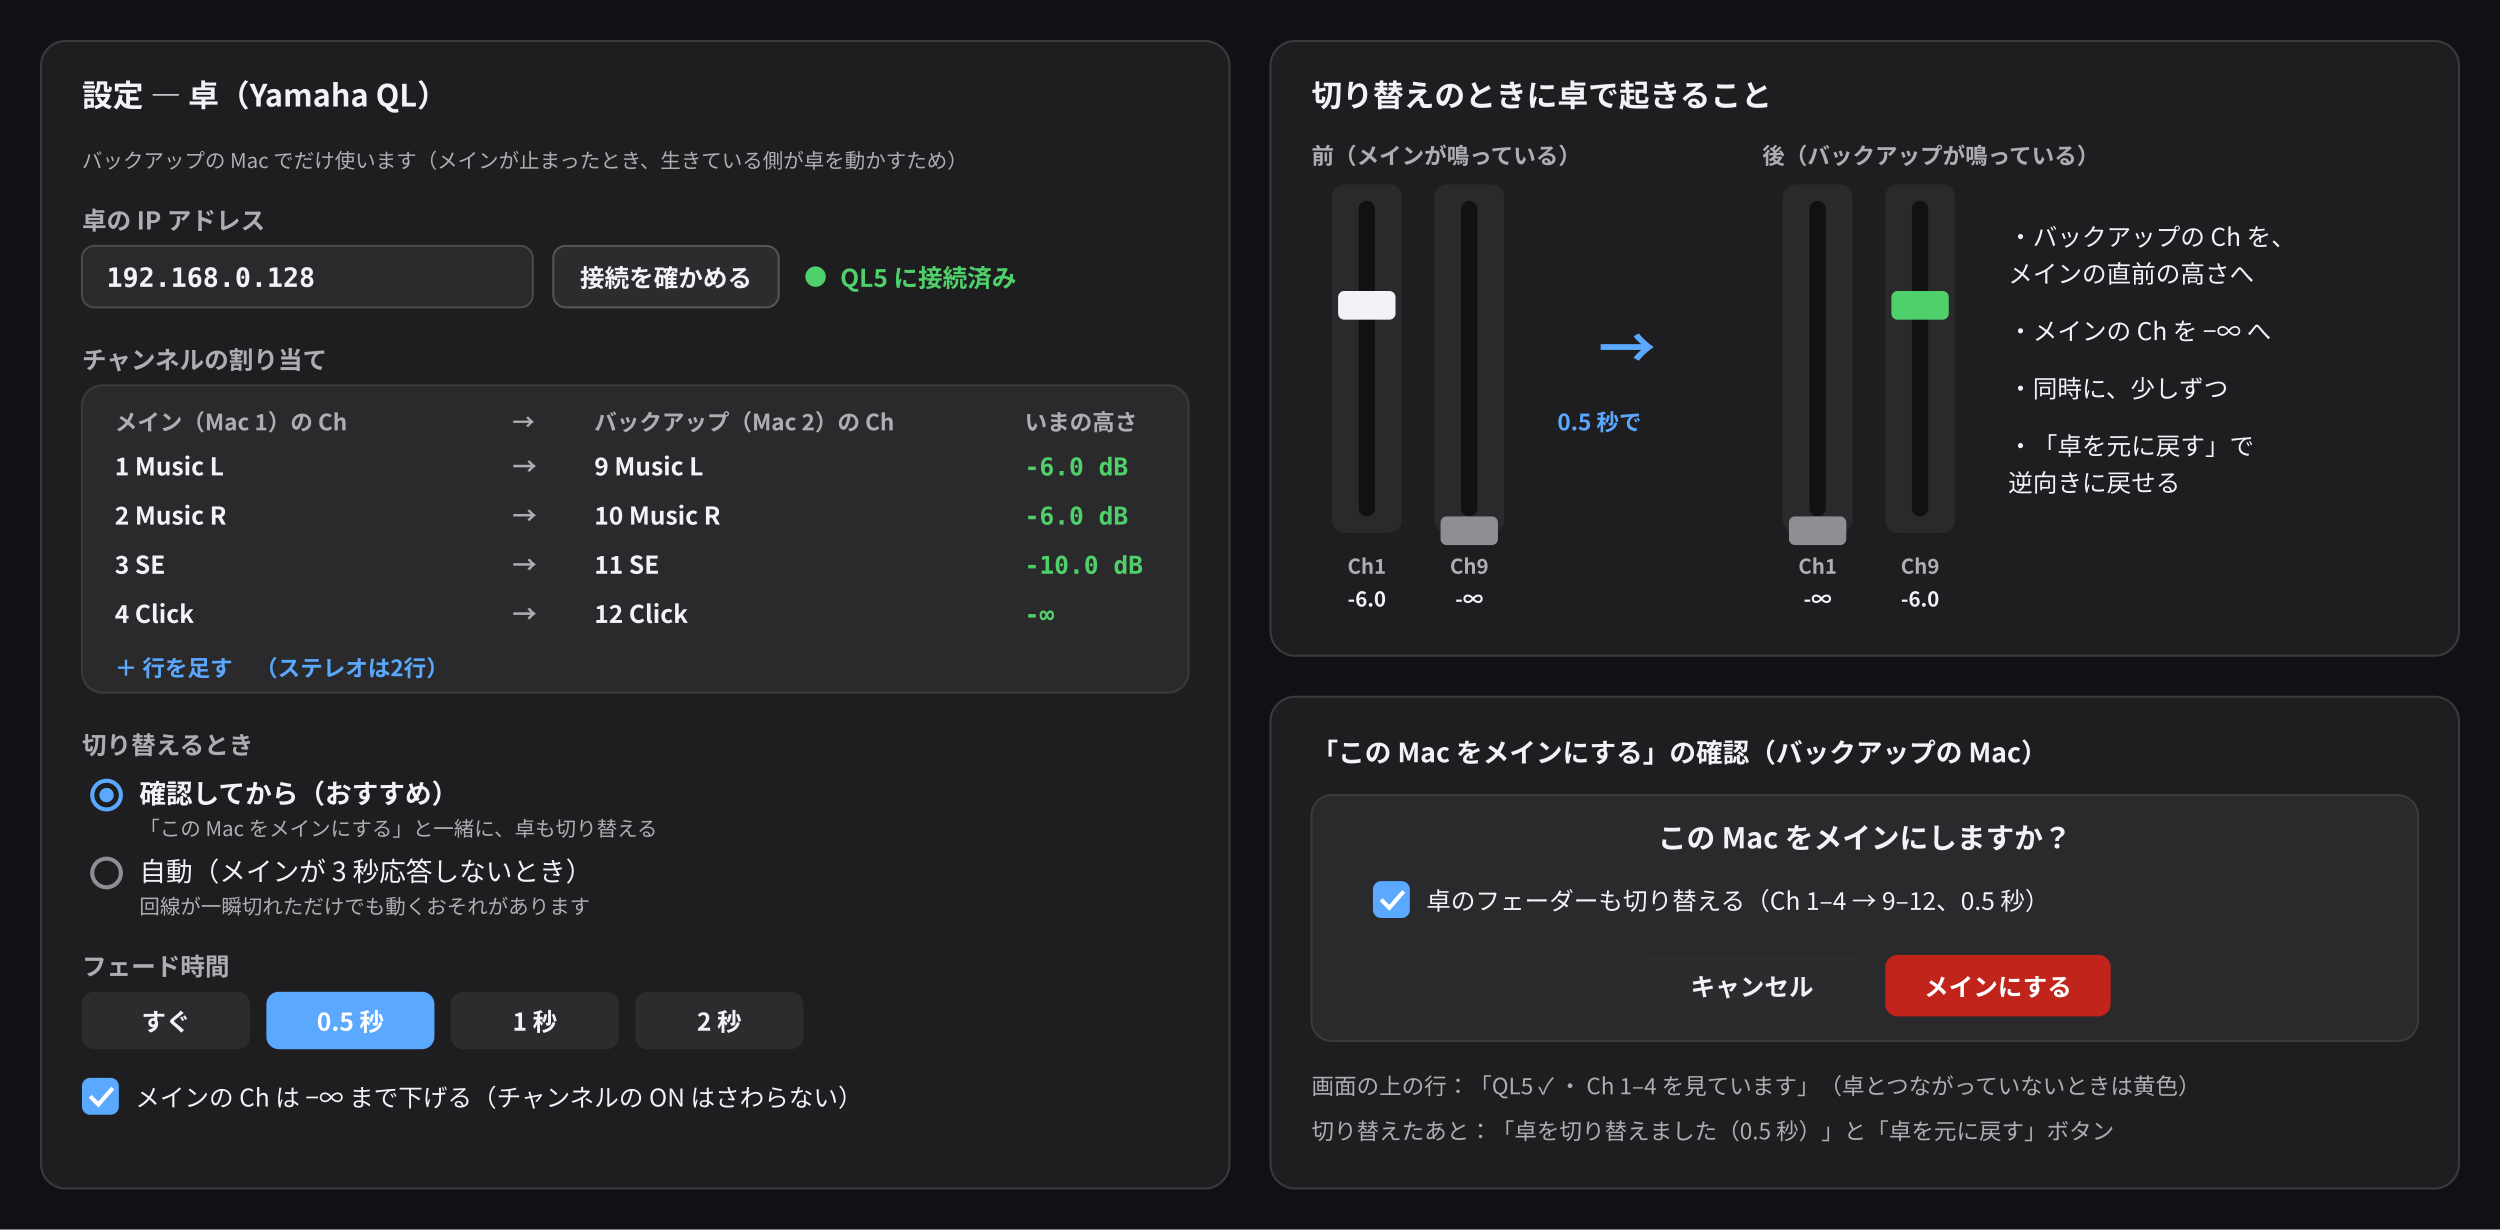
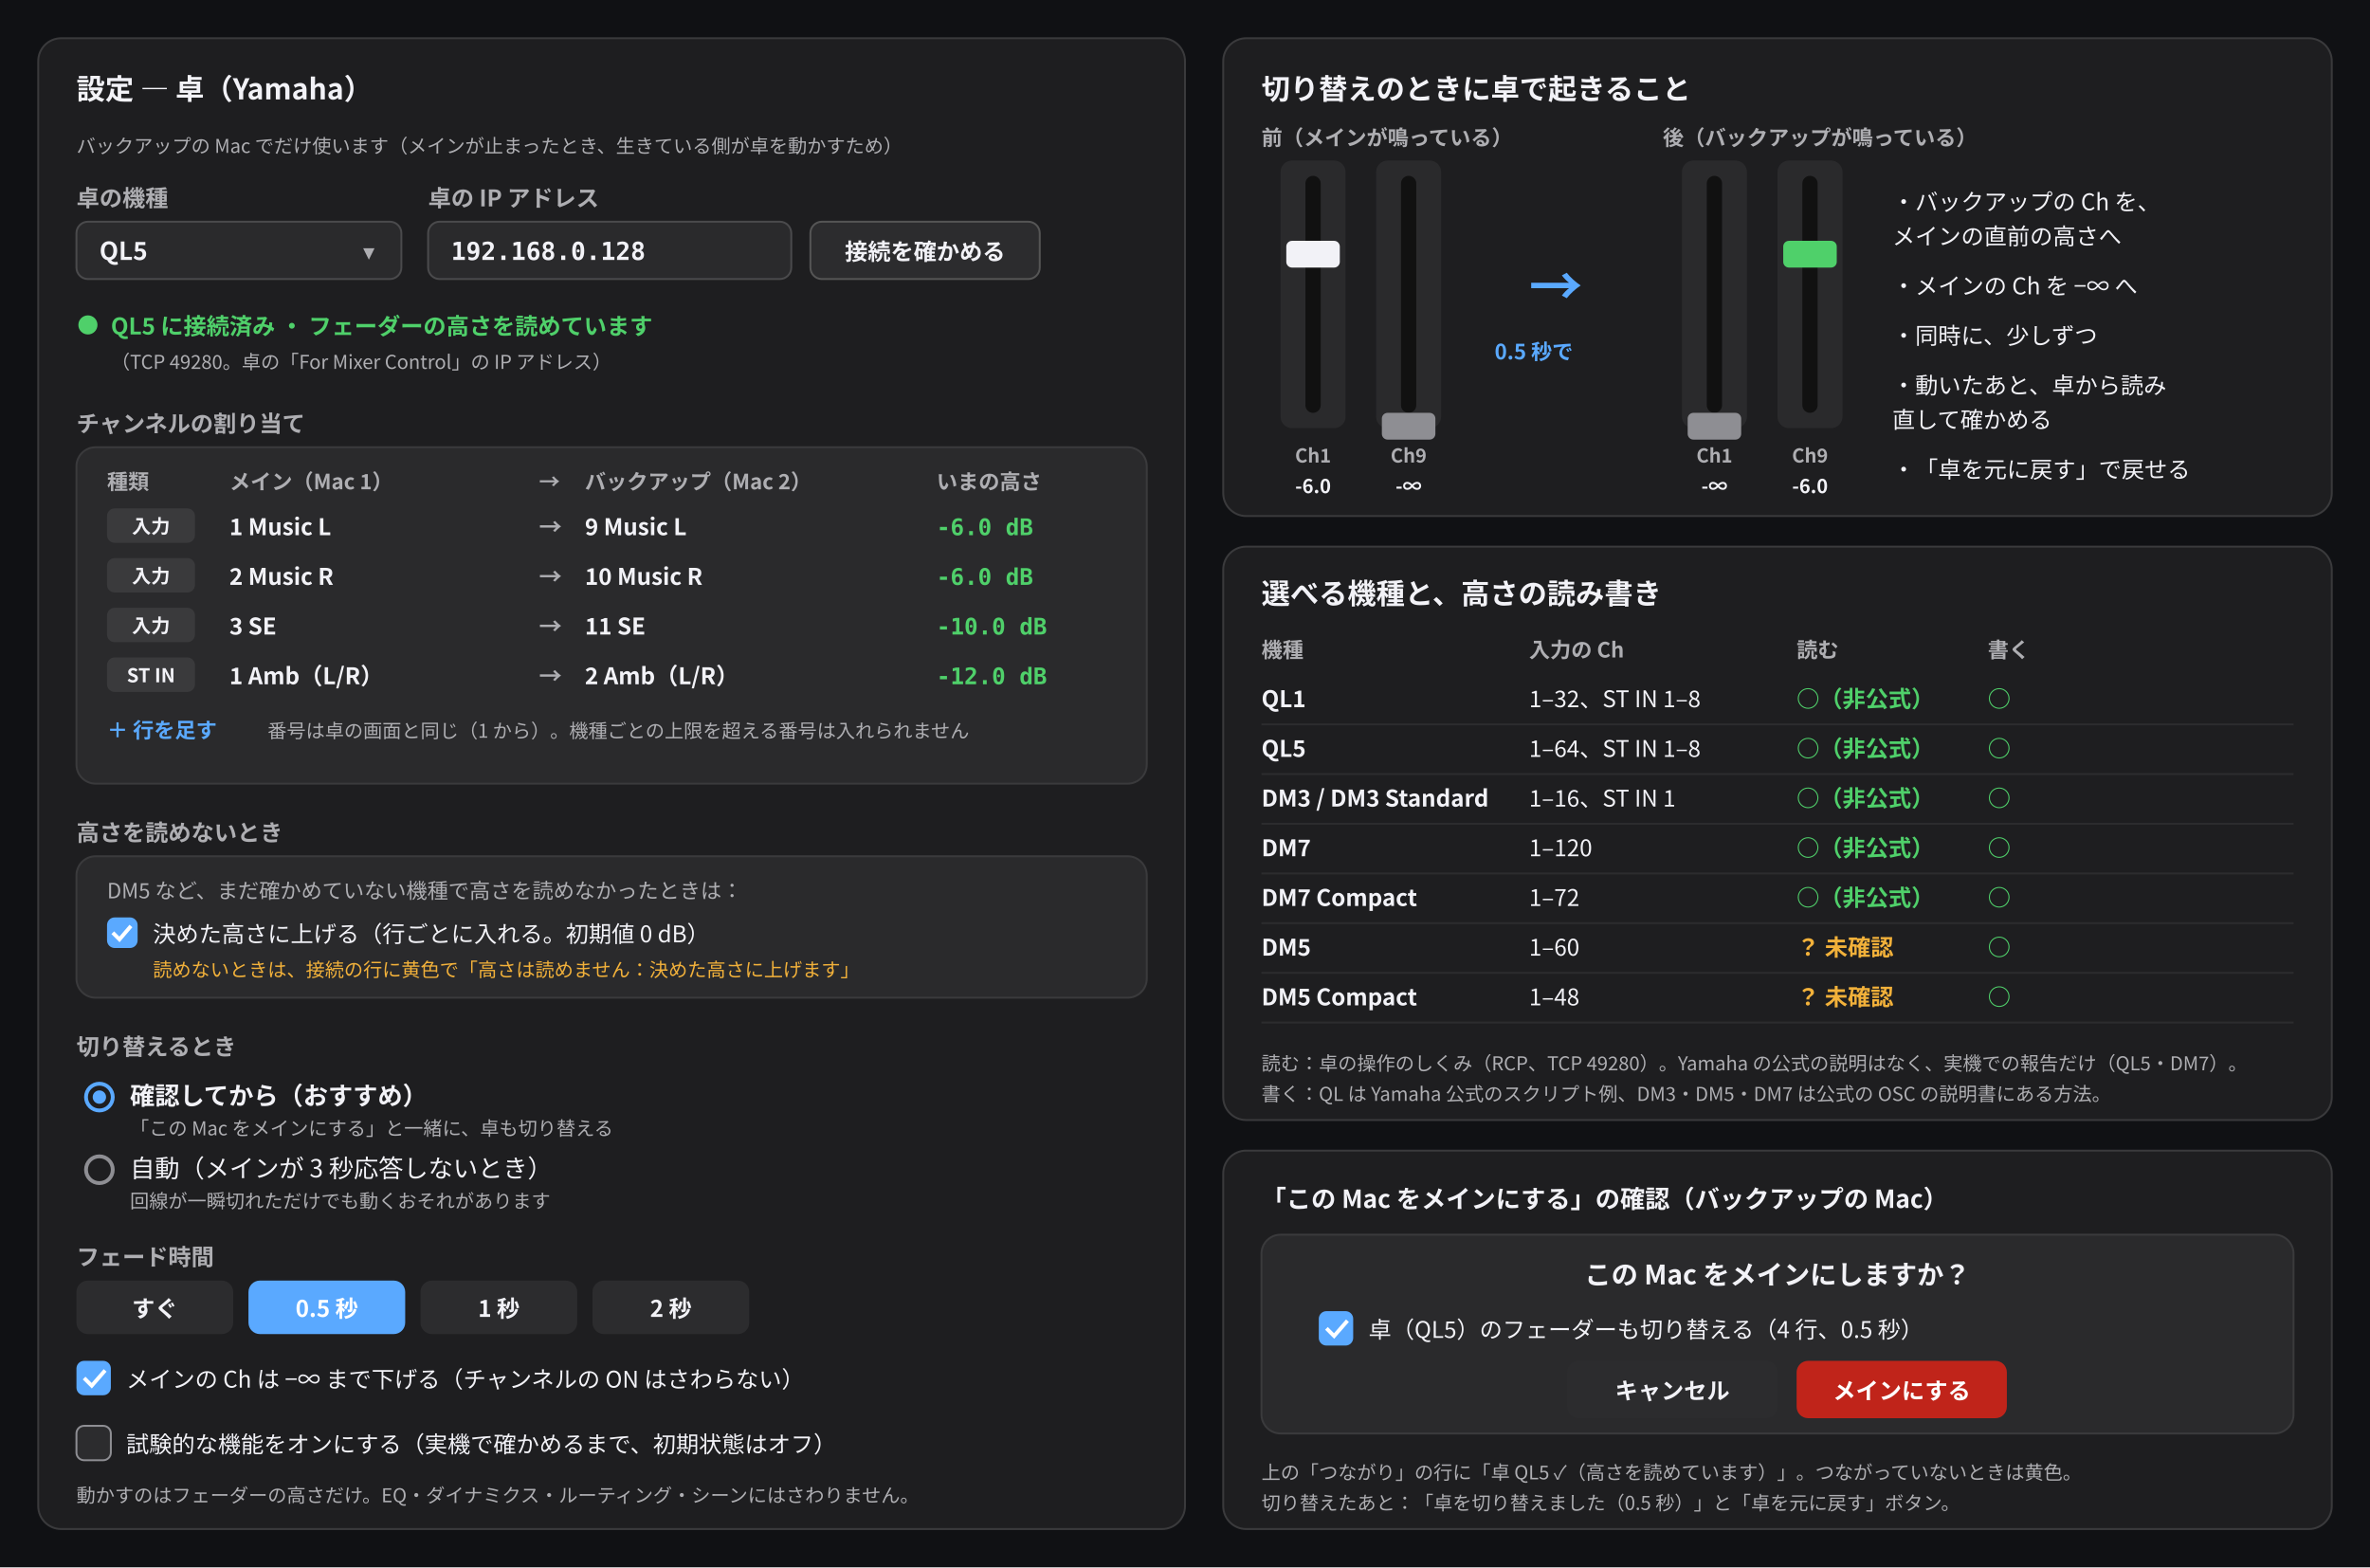
- <svg xmlns="http://www.w3.org/2000/svg" width="1220" height="600" viewBox="0 0 1220 600">
-   <rect x="0" y="0" width="1220" height="600" rx="0" fill="#101114" />
-   <rect x="20" y="20" width="580" height="560" rx="12" fill="#1E1E20" stroke="#3A3A3C" stroke-width="1" />
-   <text x="40" y="52" fill="#F2F2F7" font-family="-apple-system, 'SF Pro Text', 'Hiragino Sans', 'Noto Sans CJK JP', sans-serif" font-size="15" font-weight="800" text-anchor="start">設定 ― 卓（Yamaha QL）</text>
-   <text x="40" y="82" fill="#AEAEB2" font-family="-apple-system, 'SF Pro Text', 'Hiragino Sans', 'Noto Sans CJK JP', sans-serif" font-size="10" font-weight="400" text-anchor="start">バックアップの Mac でだけ使います（メインが止まったとき、生きている側が卓を動かすため）</text>
-   <text x="40" y="112" fill="#AEAEB2" font-family="-apple-system, 'SF Pro Text', 'Hiragino Sans', 'Noto Sans CJK JP', sans-serif" font-size="12" font-weight="700" text-anchor="start">卓の IP アドレス</text>
-   <rect x="40" y="120" width="220" height="30" rx="6" fill="#2A2A2C" stroke="#4A4A4C" stroke-width="1" />
-   <text x="52" y="140" fill="#F2F2F7" font-family="'SF Mono', Menlo, monospace" font-size="13" font-weight="600" text-anchor="start">192.168.0.128</text>
-   <rect x="270" y="120" width="110" height="30" rx="6" fill="#2C2C2E" stroke="#555" stroke-width="1" />
-   <text x="325" y="140" fill="#F2F2F7" font-family="-apple-system, 'SF Pro Text', 'Hiragino Sans', 'Noto Sans CJK JP', sans-serif" font-size="12" font-weight="700" text-anchor="middle">接続を確かめる</text>
-   <circle cx="398" cy="135" r="5" fill="#4FD06A" />
-   <text x="410" y="140" fill="#4FD06A" font-family="-apple-system, 'SF Pro Text', 'Hiragino Sans', 'Noto Sans CJK JP', sans-serif" font-size="12" font-weight="700" text-anchor="start">QL5 に接続済み</text>
-   <text x="40" y="180" fill="#AEAEB2" font-family="-apple-system, 'SF Pro Text', 'Hiragino Sans', 'Noto Sans CJK JP', sans-serif" font-size="12" font-weight="700" text-anchor="start">チャンネルの割り当て</text>
-   <rect x="40" y="188" width="540" height="150" rx="10" fill="#2A2A2C" stroke="#3A3A3C" stroke-width="1" />
-   <text x="56" y="210" fill="#AEAEB2" font-family="-apple-system, 'SF Pro Text', 'Hiragino Sans', 'Noto Sans CJK JP', sans-serif" font-size="11" font-weight="700" text-anchor="start">メイン（Mac 1）の Ch</text>
-   <text x="250" y="210" fill="#AEAEB2" font-family="-apple-system, 'SF Pro Text', 'Hiragino Sans', 'Noto Sans CJK JP', sans-serif" font-size="11" font-weight="700" text-anchor="start">→</text>
-   <text x="290" y="210" fill="#AEAEB2" font-family="-apple-system, 'SF Pro Text', 'Hiragino Sans', 'Noto Sans CJK JP', sans-serif" font-size="11" font-weight="700" text-anchor="start">バックアップ（Mac 2）の Ch</text>
-   <text x="500" y="210" fill="#AEAEB2" font-family="-apple-system, 'SF Pro Text', 'Hiragino Sans', 'Noto Sans CJK JP', sans-serif" font-size="11" font-weight="700" text-anchor="start">いまの高さ</text>
-   <text x="56" y="232" fill="#F2F2F7" font-family="-apple-system, 'SF Pro Text', 'Hiragino Sans', 'Noto Sans CJK JP', sans-serif" font-size="12" font-weight="600" text-anchor="start">1  Music L</text>
-   <text x="250" y="232" fill="#AEAEB2" font-family="-apple-system, 'SF Pro Text', 'Hiragino Sans', 'Noto Sans CJK JP', sans-serif" font-size="12" font-weight="700" text-anchor="start">→</text>
-   <text x="290" y="232" fill="#F2F2F7" font-family="-apple-system, 'SF Pro Text', 'Hiragino Sans', 'Noto Sans CJK JP', sans-serif" font-size="12" font-weight="600" text-anchor="start">9  Music L</text>
-   <text x="500" y="232" fill="#4FD06A" font-family="'SF Mono', Menlo, monospace" font-size="12" font-weight="700" text-anchor="start">-6.0 dB</text>
-   <text x="56" y="256" fill="#F2F2F7" font-family="-apple-system, 'SF Pro Text', 'Hiragino Sans', 'Noto Sans CJK JP', sans-serif" font-size="12" font-weight="600" text-anchor="start">2  Music R</text>
-   <text x="250" y="256" fill="#AEAEB2" font-family="-apple-system, 'SF Pro Text', 'Hiragino Sans', 'Noto Sans CJK JP', sans-serif" font-size="12" font-weight="700" text-anchor="start">→</text>
-   <text x="290" y="256" fill="#F2F2F7" font-family="-apple-system, 'SF Pro Text', 'Hiragino Sans', 'Noto Sans CJK JP', sans-serif" font-size="12" font-weight="600" text-anchor="start">10  Music R</text>
-   <text x="500" y="256" fill="#4FD06A" font-family="'SF Mono', Menlo, monospace" font-size="12" font-weight="700" text-anchor="start">-6.0 dB</text>
-   <text x="56" y="280" fill="#F2F2F7" font-family="-apple-system, 'SF Pro Text', 'Hiragino Sans', 'Noto Sans CJK JP', sans-serif" font-size="12" font-weight="600" text-anchor="start">3  SE</text>
-   <text x="250" y="280" fill="#AEAEB2" font-family="-apple-system, 'SF Pro Text', 'Hiragino Sans', 'Noto Sans CJK JP', sans-serif" font-size="12" font-weight="700" text-anchor="start">→</text>
-   <text x="290" y="280" fill="#F2F2F7" font-family="-apple-system, 'SF Pro Text', 'Hiragino Sans', 'Noto Sans CJK JP', sans-serif" font-size="12" font-weight="600" text-anchor="start">11  SE</text>
-   <text x="500" y="280" fill="#4FD06A" font-family="'SF Mono', Menlo, monospace" font-size="12" font-weight="700" text-anchor="start">-10.0 dB</text>
-   <text x="56" y="304" fill="#F2F2F7" font-family="-apple-system, 'SF Pro Text', 'Hiragino Sans', 'Noto Sans CJK JP', sans-serif" font-size="12" font-weight="600" text-anchor="start">4  Click</text>
-   <text x="250" y="304" fill="#AEAEB2" font-family="-apple-system, 'SF Pro Text', 'Hiragino Sans', 'Noto Sans CJK JP', sans-serif" font-size="12" font-weight="700" text-anchor="start">→</text>
-   <text x="290" y="304" fill="#F2F2F7" font-family="-apple-system, 'SF Pro Text', 'Hiragino Sans', 'Noto Sans CJK JP', sans-serif" font-size="12" font-weight="600" text-anchor="start">12  Click</text>
-   <text x="500" y="304" fill="#4FD06A" font-family="'SF Mono', Menlo, monospace" font-size="12" font-weight="700" text-anchor="start">-∞</text>
-   <rect x="56" y="322" width="120" height="10" rx="0" fill="#2A2A2C" />
-   <text x="56" y="330" fill="#5AA9FF" font-family="-apple-system, 'SF Pro Text', 'Hiragino Sans', 'Noto Sans CJK JP', sans-serif" font-size="11" font-weight="700" text-anchor="start">＋ 行を足す　（ステレオは2行）</text>
-   <text x="40" y="368" fill="#AEAEB2" font-family="-apple-system, 'SF Pro Text', 'Hiragino Sans', 'Noto Sans CJK JP', sans-serif" font-size="12" font-weight="700" text-anchor="start">切り替えるとき</text>
-   <circle cx="52" cy="388" r="7" fill="none" stroke="#5AA9FF" stroke-width="2" />
-   <circle cx="52" cy="388" r="3.5" fill="#5AA9FF" />
-   <text x="68" y="392" fill="#F2F2F7" font-family="-apple-system, 'SF Pro Text', 'Hiragino Sans', 'Noto Sans CJK JP', sans-serif" font-size="13" font-weight="700" text-anchor="start">確認してから（おすすめ）</text>
-   <text x="68" y="408" fill="#AEAEB2" font-family="-apple-system, 'SF Pro Text', 'Hiragino Sans', 'Noto Sans CJK JP', sans-serif" font-size="10" font-weight="400" text-anchor="start">「この Mac をメインにする」と一緒に、卓も切り替える</text>
-   <circle cx="52" cy="426" r="7" fill="none" stroke="#8E8E93" stroke-width="2" />
-   <text x="68" y="430" fill="#F2F2F7" font-family="-apple-system, 'SF Pro Text', 'Hiragino Sans', 'Noto Sans CJK JP', sans-serif" font-size="13" font-weight="400" text-anchor="start">自動（メインが 3 秒応答しないとき）</text>
-   <text x="68" y="446" fill="#AEAEB2" font-family="-apple-system, 'SF Pro Text', 'Hiragino Sans', 'Noto Sans CJK JP', sans-serif" font-size="10" font-weight="400" text-anchor="start">回線が一瞬切れただけでも動くおそれがあります</text>
-   <text x="40" y="476" fill="#AEAEB2" font-family="-apple-system, 'SF Pro Text', 'Hiragino Sans', 'Noto Sans CJK JP', sans-serif" font-size="12" font-weight="700" text-anchor="start">フェード時間</text>
-   <rect x="40" y="484" width="82" height="28" rx="6" fill="#2C2C2E" />
-   <text x="81" y="503" fill="#F2F2F7" font-family="-apple-system, 'SF Pro Text', 'Hiragino Sans', 'Noto Sans CJK JP', sans-serif" font-size="12" font-weight="700" text-anchor="middle">すぐ</text>
-   <rect x="130" y="484" width="82" height="28" rx="6" fill="#5AA9FF" />
-   <text x="171" y="503" fill="#FFF" font-family="-apple-system, 'SF Pro Text', 'Hiragino Sans', 'Noto Sans CJK JP', sans-serif" font-size="12" font-weight="700" text-anchor="middle">0.5 秒</text>
-   <rect x="220" y="484" width="82" height="28" rx="6" fill="#2C2C2E" />
-   <text x="261" y="503" fill="#F2F2F7" font-family="-apple-system, 'SF Pro Text', 'Hiragino Sans', 'Noto Sans CJK JP', sans-serif" font-size="12" font-weight="700" text-anchor="middle">1 秒</text>
-   <rect x="310" y="484" width="82" height="28" rx="6" fill="#2C2C2E" />
-   <text x="351" y="503" fill="#F2F2F7" font-family="-apple-system, 'SF Pro Text', 'Hiragino Sans', 'Noto Sans CJK JP', sans-serif" font-size="12" font-weight="700" text-anchor="middle">2 秒</text>
-   <rect x="40" y="526" width="18" height="18" rx="4" fill="#5AA9FF" />
-   <path d="M44 535 l4 4 l7 -8" stroke="#FFF" stroke-width="2" fill="none" />
-   <text x="66" y="540" fill="#F2F2F7" font-family="-apple-system, 'SF Pro Text', 'Hiragino Sans', 'Noto Sans CJK JP', sans-serif" font-size="12" font-weight="400" text-anchor="start">メインの Ch は −∞ まで下げる（チャンネルの ON はさわらない）</text>
-   <rect x="620" y="20" width="580" height="300" rx="12" fill="#1E1E20" stroke="#3A3A3C" stroke-width="1" />
-   <text x="640" y="52" fill="#F2F2F7" font-family="-apple-system, 'SF Pro Text', 'Hiragino Sans', 'Noto Sans CJK JP', sans-serif" font-size="15" font-weight="800" text-anchor="start">切り替えのときに卓で起きること</text>
-   <text x="640" y="80" fill="#AEAEB2" font-family="-apple-system, 'SF Pro Text', 'Hiragino Sans', 'Noto Sans CJK JP', sans-serif" font-size="11" font-weight="700" text-anchor="start">前（メインが鳴っている）</text>
-   <rect x="650" y="90" width="34" height="170" rx="6" fill="#2A2A2C" />
-   <rect x="663" y="98" width="8" height="154" rx="4" fill="#111" />
-   <rect x="653" y="142" width="28" height="14" rx="3" fill="#F2F2F7" />
-   <text x="667" y="280" fill="#AEAEB2" font-family="-apple-system, 'SF Pro Text', 'Hiragino Sans', 'Noto Sans CJK JP', sans-serif" font-size="10" font-weight="700" text-anchor="middle">Ch1</text>
-   <text x="667" y="296" fill="#F2F2F7" font-family="-apple-system, 'SF Pro Text', 'Hiragino Sans', 'Noto Sans CJK JP', sans-serif" font-size="10" font-weight="700" text-anchor="middle">-6.0</text>
-   <rect x="700" y="90" width="34" height="170" rx="6" fill="#2A2A2C" />
-   <rect x="713" y="98" width="8" height="154" rx="4" fill="#111" />
-   <rect x="703" y="252" width="28" height="14" rx="3" fill="#8E8E93" />
-   <text x="717" y="280" fill="#AEAEB2" font-family="-apple-system, 'SF Pro Text', 'Hiragino Sans', 'Noto Sans CJK JP', sans-serif" font-size="10" font-weight="700" text-anchor="middle">Ch9</text>
-   <text x="717" y="296" fill="#F2F2F7" font-family="-apple-system, 'SF Pro Text', 'Hiragino Sans', 'Noto Sans CJK JP', sans-serif" font-size="10" font-weight="700" text-anchor="middle">-∞</text>
-   <text x="780" y="180" fill="#5AA9FF" font-family="-apple-system, 'SF Pro Text', 'Hiragino Sans', 'Noto Sans CJK JP', sans-serif" font-size="28" font-weight="800" text-anchor="start">→</text>
-   <text x="760" y="210" fill="#5AA9FF" font-family="-apple-system, 'SF Pro Text', 'Hiragino Sans', 'Noto Sans CJK JP', sans-serif" font-size="11" font-weight="700" text-anchor="start">0.5 秒で</text>
-   <text x="860" y="80" fill="#AEAEB2" font-family="-apple-system, 'SF Pro Text', 'Hiragino Sans', 'Noto Sans CJK JP', sans-serif" font-size="11" font-weight="700" text-anchor="start">後（バックアップが鳴っている）</text>
-   <rect x="870" y="90" width="34" height="170" rx="6" fill="#2A2A2C" />
-   <rect x="883" y="98" width="8" height="154" rx="4" fill="#111" />
-   <rect x="873" y="252" width="28" height="14" rx="3" fill="#8E8E93" />
-   <text x="887" y="280" fill="#AEAEB2" font-family="-apple-system, 'SF Pro Text', 'Hiragino Sans', 'Noto Sans CJK JP', sans-serif" font-size="10" font-weight="700" text-anchor="middle">Ch1</text>
-   <text x="887" y="296" fill="#F2F2F7" font-family="-apple-system, 'SF Pro Text', 'Hiragino Sans', 'Noto Sans CJK JP', sans-serif" font-size="10" font-weight="700" text-anchor="middle">-∞</text>
-   <rect x="920" y="90" width="34" height="170" rx="6" fill="#2A2A2C" />
-   <rect x="933" y="98" width="8" height="154" rx="4" fill="#111" />
-   <rect x="923" y="142" width="28" height="14" rx="3" fill="#4FD06A" />
-   <text x="937" y="280" fill="#AEAEB2" font-family="-apple-system, 'SF Pro Text', 'Hiragino Sans', 'Noto Sans CJK JP', sans-serif" font-size="10" font-weight="700" text-anchor="middle">Ch9</text>
-   <text x="937" y="296" fill="#F2F2F7" font-family="-apple-system, 'SF Pro Text', 'Hiragino Sans', 'Noto Sans CJK JP', sans-serif" font-size="10" font-weight="700" text-anchor="middle">-6.0</text>
-   <text x="980" y="120" fill="#F2F2F7" font-family="-apple-system, 'SF Pro Text', 'Hiragino Sans', 'Noto Sans CJK JP', sans-serif" font-size="12" font-weight="400" text-anchor="start">・バックアップの Ch を、</text>
-   <text x="980" y="138" fill="#F2F2F7" font-family="-apple-system, 'SF Pro Text', 'Hiragino Sans', 'Noto Sans CJK JP', sans-serif" font-size="12" font-weight="400" text-anchor="start">  メインの直前の高さへ</text>
-   <text x="980" y="166" fill="#F2F2F7" font-family="-apple-system, 'SF Pro Text', 'Hiragino Sans', 'Noto Sans CJK JP', sans-serif" font-size="12" font-weight="400" text-anchor="start">・メインの Ch を −∞ へ</text>
-   <text x="980" y="194" fill="#F2F2F7" font-family="-apple-system, 'SF Pro Text', 'Hiragino Sans', 'Noto Sans CJK JP', sans-serif" font-size="12" font-weight="400" text-anchor="start">・同時に、少しずつ</text>
-   <text x="980" y="222" fill="#F2F2F7" font-family="-apple-system, 'SF Pro Text', 'Hiragino Sans', 'Noto Sans CJK JP', sans-serif" font-size="12" font-weight="400" text-anchor="start">・「卓を元に戻す」で</text>
-   <text x="980" y="240" fill="#F2F2F7" font-family="-apple-system, 'SF Pro Text', 'Hiragino Sans', 'Noto Sans CJK JP', sans-serif" font-size="12" font-weight="400" text-anchor="start">  逆向きに戻せる</text>
-   <rect x="620" y="340" width="580" height="240" rx="12" fill="#1E1E20" stroke="#3A3A3C" stroke-width="1" />
-   <text x="640" y="372" fill="#F2F2F7" font-family="-apple-system, 'SF Pro Text', 'Hiragino Sans', 'Noto Sans CJK JP', sans-serif" font-size="13" font-weight="800" text-anchor="start">「この Mac をメインにする」の確認（バックアップの Mac）</text>
-   <rect x="640" y="388" width="540" height="120" rx="10" fill="#2A2A2C" stroke="#3A3A3C" stroke-width="1" />
-   <text x="910" y="414" fill="#F2F2F7" font-family="-apple-system, 'SF Pro Text', 'Hiragino Sans', 'Noto Sans CJK JP', sans-serif" font-size="14" font-weight="800" text-anchor="middle">この Mac をメインにしますか？</text>
-   <rect x="670" y="430" width="18" height="18" rx="4" fill="#5AA9FF" />
-   <path d="M674 439 l4 4 l7 -8" stroke="#FFF" stroke-width="2" fill="none" />
-   <text x="696" y="444" fill="#F2F2F7" font-family="-apple-system, 'SF Pro Text', 'Hiragino Sans', 'Noto Sans CJK JP', sans-serif" font-size="12" font-weight="400" text-anchor="start">卓のフェーダーも切り替える（Ch 1–4 → 9–12、0.5 秒）</text>
-   <rect x="800" y="466" width="110" height="30" rx="6" fill="#2C2C2E" />
-   <text x="855" y="486" fill="#F2F2F7" font-family="-apple-system, 'SF Pro Text', 'Hiragino Sans', 'Noto Sans CJK JP', sans-serif" font-size="12" font-weight="700" text-anchor="middle">キャンセル</text>
-   <rect x="920" y="466" width="110" height="30" rx="6" fill="#C0241A" />
-   <text x="975" y="486" fill="#FFF" font-family="-apple-system, 'SF Pro Text', 'Hiragino Sans', 'Noto Sans CJK JP', sans-serif" font-size="12" font-weight="800" text-anchor="middle">メインにする</text>
-   <text x="640" y="534" fill="#AEAEB2" font-family="-apple-system, 'SF Pro Text', 'Hiragino Sans', 'Noto Sans CJK JP', sans-serif" font-size="11" font-weight="400" text-anchor="start">画面の上の行：「QL5 ✓ ・ Ch 1–4 を見ています」（卓とつながっていないときは黄色）</text>
-   <text x="640" y="556" fill="#AEAEB2" font-family="-apple-system, 'SF Pro Text', 'Hiragino Sans', 'Noto Sans CJK JP', sans-serif" font-size="11" font-weight="400" text-anchor="start">切り替えたあと：「卓を切り替えました（0.5 秒）」と「卓を元に戻す」ボタン</text>
+ <svg xmlns="http://www.w3.org/2000/svg" width="1240" height="820" viewBox="0 0 1240 820">
+   <rect x="0" y="0" width="1240" height="820" rx="0" fill="#101114" />
+   <rect x="20" y="20" width="600" height="780" rx="12" fill="#1E1E20" stroke="#3A3A3C" stroke-width="1" />
+   <text x="40" y="52" fill="#F2F2F7" font-family="-apple-system, 'SF Pro Text', 'Hiragino Sans', 'Noto Sans CJK JP', sans-serif" font-size="15" font-weight="800" text-anchor="start">設定 ― 卓（Yamaha）</text>
+   <text x="40" y="80" fill="#AEAEB2" font-family="-apple-system, 'SF Pro Text', 'Hiragino Sans', 'Noto Sans CJK JP', sans-serif" font-size="10" font-weight="400" text-anchor="start">バックアップの Mac でだけ使います（メインが止まったとき、生きている側が卓を動かすため）</text>
+   <text x="40" y="108" fill="#AEAEB2" font-family="-apple-system, 'SF Pro Text', 'Hiragino Sans', 'Noto Sans CJK JP', sans-serif" font-size="12" font-weight="700" text-anchor="start">卓の機種</text>
+   <rect x="40" y="116" width="170" height="30" rx="6" fill="#2A2A2C" stroke="#4A4A4C" stroke-width="1" />
+   <text x="52" y="136" fill="#F2F2F7" font-family="-apple-system, 'SF Pro Text', 'Hiragino Sans', 'Noto Sans CJK JP', sans-serif" font-size="13" font-weight="700" text-anchor="start">QL5</text>
+   <text x="196" y="136" fill="#AEAEB2" font-family="-apple-system, 'SF Pro Text', 'Hiragino Sans', 'Noto Sans CJK JP', sans-serif" font-size="12" font-weight="700" text-anchor="end">▾</text>
+   <text x="224" y="108" fill="#AEAEB2" font-family="-apple-system, 'SF Pro Text', 'Hiragino Sans', 'Noto Sans CJK JP', sans-serif" font-size="12" font-weight="700" text-anchor="start">卓の IP アドレス</text>
+   <rect x="224" y="116" width="190" height="30" rx="6" fill="#2A2A2C" stroke="#4A4A4C" stroke-width="1" />
+   <text x="236" y="136" fill="#F2F2F7" font-family="'SF Mono', Menlo, monospace" font-size="13" font-weight="600" text-anchor="start">192.168.0.128</text>
+   <rect x="424" y="116" width="120" height="30" rx="6" fill="#2C2C2E" stroke="#555" stroke-width="1" />
+   <text x="484" y="136" fill="#F2F2F7" font-family="-apple-system, 'SF Pro Text', 'Hiragino Sans', 'Noto Sans CJK JP', sans-serif" font-size="12" font-weight="700" text-anchor="middle">接続を確かめる</text>
+   <circle cx="46" cy="170" r="5" fill="#4FD06A" />
+   <text x="58" y="175" fill="#4FD06A" font-family="-apple-system, 'SF Pro Text', 'Hiragino Sans', 'Noto Sans CJK JP', sans-serif" font-size="12" font-weight="700" text-anchor="start">QL5 に接続済み ・ フェーダーの高さを読めています</text>
+   <text x="58" y="193" fill="#AEAEB2" font-family="-apple-system, 'SF Pro Text', 'Hiragino Sans', 'Noto Sans CJK JP', sans-serif" font-size="10" font-weight="400" text-anchor="start">（TCP 49280。卓の「For Mixer Control」の IP アドレス）</text>
+   <text x="40" y="226" fill="#AEAEB2" font-family="-apple-system, 'SF Pro Text', 'Hiragino Sans', 'Noto Sans CJK JP', sans-serif" font-size="12" font-weight="700" text-anchor="start">チャンネルの割り当て</text>
+   <rect x="40" y="234" width="560" height="176" rx="10" fill="#2A2A2C" stroke="#3A3A3C" stroke-width="1" />
+   <text x="56" y="256" fill="#AEAEB2" font-family="-apple-system, 'SF Pro Text', 'Hiragino Sans', 'Noto Sans CJK JP', sans-serif" font-size="11" font-weight="700" text-anchor="start">種類</text>
+   <text x="120" y="256" fill="#AEAEB2" font-family="-apple-system, 'SF Pro Text', 'Hiragino Sans', 'Noto Sans CJK JP', sans-serif" font-size="11" font-weight="700" text-anchor="start">メイン（Mac 1）</text>
+   <text x="282" y="256" fill="#AEAEB2" font-family="-apple-system, 'SF Pro Text', 'Hiragino Sans', 'Noto Sans CJK JP', sans-serif" font-size="11" font-weight="700" text-anchor="start">→</text>
+   <text x="306" y="256" fill="#AEAEB2" font-family="-apple-system, 'SF Pro Text', 'Hiragino Sans', 'Noto Sans CJK JP', sans-serif" font-size="11" font-weight="700" text-anchor="start">バックアップ（Mac 2）</text>
+   <text x="490" y="256" fill="#AEAEB2" font-family="-apple-system, 'SF Pro Text', 'Hiragino Sans', 'Noto Sans CJK JP', sans-serif" font-size="11" font-weight="700" text-anchor="start">いまの高さ</text>
+   <rect x="56" y="266" width="46" height="18" rx="4" fill="#3A3A3C" />
+   <text x="79" y="279" fill="#F2F2F7" font-family="-apple-system, 'SF Pro Text', 'Hiragino Sans', 'Noto Sans CJK JP', sans-serif" font-size="10" font-weight="700" text-anchor="middle">入力</text>
+   <text x="120" y="280" fill="#F2F2F7" font-family="-apple-system, 'SF Pro Text', 'Hiragino Sans', 'Noto Sans CJK JP', sans-serif" font-size="12" font-weight="600" text-anchor="start">1  Music L</text>
+   <text x="282" y="280" fill="#AEAEB2" font-family="-apple-system, 'SF Pro Text', 'Hiragino Sans', 'Noto Sans CJK JP', sans-serif" font-size="12" font-weight="700" text-anchor="start">→</text>
+   <text x="306" y="280" fill="#F2F2F7" font-family="-apple-system, 'SF Pro Text', 'Hiragino Sans', 'Noto Sans CJK JP', sans-serif" font-size="12" font-weight="600" text-anchor="start">9  Music L</text>
+   <text x="490" y="280" fill="#4FD06A" font-family="'SF Mono', Menlo, monospace" font-size="12" font-weight="700" text-anchor="start">-6.0 dB</text>
+   <rect x="56" y="292" width="46" height="18" rx="4" fill="#3A3A3C" />
+   <text x="79" y="305" fill="#F2F2F7" font-family="-apple-system, 'SF Pro Text', 'Hiragino Sans', 'Noto Sans CJK JP', sans-serif" font-size="10" font-weight="700" text-anchor="middle">入力</text>
+   <text x="120" y="306" fill="#F2F2F7" font-family="-apple-system, 'SF Pro Text', 'Hiragino Sans', 'Noto Sans CJK JP', sans-serif" font-size="12" font-weight="600" text-anchor="start">2  Music R</text>
+   <text x="282" y="306" fill="#AEAEB2" font-family="-apple-system, 'SF Pro Text', 'Hiragino Sans', 'Noto Sans CJK JP', sans-serif" font-size="12" font-weight="700" text-anchor="start">→</text>
+   <text x="306" y="306" fill="#F2F2F7" font-family="-apple-system, 'SF Pro Text', 'Hiragino Sans', 'Noto Sans CJK JP', sans-serif" font-size="12" font-weight="600" text-anchor="start">10  Music R</text>
+   <text x="490" y="306" fill="#4FD06A" font-family="'SF Mono', Menlo, monospace" font-size="12" font-weight="700" text-anchor="start">-6.0 dB</text>
+   <rect x="56" y="318" width="46" height="18" rx="4" fill="#3A3A3C" />
+   <text x="79" y="331" fill="#F2F2F7" font-family="-apple-system, 'SF Pro Text', 'Hiragino Sans', 'Noto Sans CJK JP', sans-serif" font-size="10" font-weight="700" text-anchor="middle">入力</text>
+   <text x="120" y="332" fill="#F2F2F7" font-family="-apple-system, 'SF Pro Text', 'Hiragino Sans', 'Noto Sans CJK JP', sans-serif" font-size="12" font-weight="600" text-anchor="start">3  SE</text>
+   <text x="282" y="332" fill="#AEAEB2" font-family="-apple-system, 'SF Pro Text', 'Hiragino Sans', 'Noto Sans CJK JP', sans-serif" font-size="12" font-weight="700" text-anchor="start">→</text>
+   <text x="306" y="332" fill="#F2F2F7" font-family="-apple-system, 'SF Pro Text', 'Hiragino Sans', 'Noto Sans CJK JP', sans-serif" font-size="12" font-weight="600" text-anchor="start">11  SE</text>
+   <text x="490" y="332" fill="#4FD06A" font-family="'SF Mono', Menlo, monospace" font-size="12" font-weight="700" text-anchor="start">-10.0 dB</text>
+   <rect x="56" y="344" width="46" height="18" rx="4" fill="#3A3A3C" />
+   <text x="79" y="357" fill="#F2F2F7" font-family="-apple-system, 'SF Pro Text', 'Hiragino Sans', 'Noto Sans CJK JP', sans-serif" font-size="10" font-weight="700" text-anchor="middle">ST IN</text>
+   <text x="120" y="358" fill="#F2F2F7" font-family="-apple-system, 'SF Pro Text', 'Hiragino Sans', 'Noto Sans CJK JP', sans-serif" font-size="12" font-weight="600" text-anchor="start">1  Amb（L/R）</text>
+   <text x="282" y="358" fill="#AEAEB2" font-family="-apple-system, 'SF Pro Text', 'Hiragino Sans', 'Noto Sans CJK JP', sans-serif" font-size="12" font-weight="700" text-anchor="start">→</text>
+   <text x="306" y="358" fill="#F2F2F7" font-family="-apple-system, 'SF Pro Text', 'Hiragino Sans', 'Noto Sans CJK JP', sans-serif" font-size="12" font-weight="600" text-anchor="start">2  Amb（L/R）</text>
+   <text x="490" y="358" fill="#4FD06A" font-family="'SF Mono', Menlo, monospace" font-size="12" font-weight="700" text-anchor="start">-12.0 dB</text>
+   <text x="56" y="386" fill="#5AA9FF" font-family="-apple-system, 'SF Pro Text', 'Hiragino Sans', 'Noto Sans CJK JP', sans-serif" font-size="11" font-weight="700" text-anchor="start">＋ 行を足す</text>
+   <text x="140" y="386" fill="#AEAEB2" font-family="-apple-system, 'SF Pro Text', 'Hiragino Sans', 'Noto Sans CJK JP', sans-serif" font-size="10" font-weight="400" text-anchor="start">番号は卓の画面と同じ（1 から）。機種ごとの上限を超える番号は入れられません</text>
+   <text x="40" y="440" fill="#AEAEB2" font-family="-apple-system, 'SF Pro Text', 'Hiragino Sans', 'Noto Sans CJK JP', sans-serif" font-size="12" font-weight="700" text-anchor="start">高さを読めないとき</text>
+   <rect x="40" y="448" width="560" height="74" rx="10" fill="#2A2A2C" stroke="#3A3A3C" stroke-width="1" />
+   <text x="56" y="470" fill="#AEAEB2" font-family="-apple-system, 'SF Pro Text', 'Hiragino Sans', 'Noto Sans CJK JP', sans-serif" font-size="11" font-weight="400" text-anchor="start">DM5 など、まだ確かめていない機種で高さを読めなかったときは：</text>
+   <rect x="56" y="480" width="16" height="16" rx="4" fill="#5AA9FF" />
+   <path d="M59 488 l3.5 3.5 l6 -7" stroke="#FFF" stroke-width="2" fill="none" />
+   <text x="80" y="493" fill="#F2F2F7" font-family="-apple-system, 'SF Pro Text', 'Hiragino Sans', 'Noto Sans CJK JP', sans-serif" font-size="12" font-weight="400" text-anchor="start">決めた高さに上げる（行ごとに入れる。初期値 0 dB）</text>
+   <text x="80" y="511" fill="#F2B13A" font-family="-apple-system, 'SF Pro Text', 'Hiragino Sans', 'Noto Sans CJK JP', sans-serif" font-size="10" font-weight="400" text-anchor="start">読めないときは、接続の行に黄色で「高さは読めません：決めた高さに上げます」</text>
+   <text x="40" y="552" fill="#AEAEB2" font-family="-apple-system, 'SF Pro Text', 'Hiragino Sans', 'Noto Sans CJK JP', sans-serif" font-size="12" font-weight="700" text-anchor="start">切り替えるとき</text>
+   <circle cx="52" cy="574" r="7" fill="none" stroke="#5AA9FF" stroke-width="2" />
+   <circle cx="52" cy="574" r="3.5" fill="#5AA9FF" />
+   <text x="68" y="578" fill="#F2F2F7" font-family="-apple-system, 'SF Pro Text', 'Hiragino Sans', 'Noto Sans CJK JP', sans-serif" font-size="13" font-weight="700" text-anchor="start">確認してから（おすすめ）</text>
+   <text x="68" y="594" fill="#AEAEB2" font-family="-apple-system, 'SF Pro Text', 'Hiragino Sans', 'Noto Sans CJK JP', sans-serif" font-size="10" font-weight="400" text-anchor="start">「この Mac をメインにする」と一緒に、卓も切り替える</text>
+   <circle cx="52" cy="612" r="7" fill="none" stroke="#8E8E93" stroke-width="2" />
+   <text x="68" y="616" fill="#F2F2F7" font-family="-apple-system, 'SF Pro Text', 'Hiragino Sans', 'Noto Sans CJK JP', sans-serif" font-size="13" font-weight="400" text-anchor="start">自動（メインが 3 秒応答しないとき）</text>
+   <text x="68" y="632" fill="#AEAEB2" font-family="-apple-system, 'SF Pro Text', 'Hiragino Sans', 'Noto Sans CJK JP', sans-serif" font-size="10" font-weight="400" text-anchor="start">回線が一瞬切れただけでも動くおそれがあります</text>
+   <text x="40" y="662" fill="#AEAEB2" font-family="-apple-system, 'SF Pro Text', 'Hiragino Sans', 'Noto Sans CJK JP', sans-serif" font-size="12" font-weight="700" text-anchor="start">フェード時間</text>
+   <rect x="40" y="670" width="82" height="28" rx="6" fill="#2C2C2E" />
+   <text x="81" y="689" fill="#F2F2F7" font-family="-apple-system, 'SF Pro Text', 'Hiragino Sans', 'Noto Sans CJK JP', sans-serif" font-size="12" font-weight="700" text-anchor="middle">すぐ</text>
+   <rect x="130" y="670" width="82" height="28" rx="6" fill="#5AA9FF" />
+   <text x="171" y="689" fill="#FFF" font-family="-apple-system, 'SF Pro Text', 'Hiragino Sans', 'Noto Sans CJK JP', sans-serif" font-size="12" font-weight="700" text-anchor="middle">0.5 秒</text>
+   <rect x="220" y="670" width="82" height="28" rx="6" fill="#2C2C2E" />
+   <text x="261" y="689" fill="#F2F2F7" font-family="-apple-system, 'SF Pro Text', 'Hiragino Sans', 'Noto Sans CJK JP', sans-serif" font-size="12" font-weight="700" text-anchor="middle">1 秒</text>
+   <rect x="310" y="670" width="82" height="28" rx="6" fill="#2C2C2E" />
+   <text x="351" y="689" fill="#F2F2F7" font-family="-apple-system, 'SF Pro Text', 'Hiragino Sans', 'Noto Sans CJK JP', sans-serif" font-size="12" font-weight="700" text-anchor="middle">2 秒</text>
+   <rect x="40" y="712" width="18" height="18" rx="4" fill="#5AA9FF" />
+   <path d="M44 721 l4 4 l7 -8" stroke="#FFF" stroke-width="2" fill="none" />
+   <text x="66" y="726" fill="#F2F2F7" font-family="-apple-system, 'SF Pro Text', 'Hiragino Sans', 'Noto Sans CJK JP', sans-serif" font-size="12" font-weight="400" text-anchor="start">メインの Ch は −∞ まで下げる（チャンネルの ON はさわらない）</text>
+   <rect x="40" y="746" width="18" height="18" rx="4" fill="#2C2C2E" stroke="#8E8E93" stroke-width="1" />
+   <text x="66" y="760" fill="#F2F2F7" font-family="-apple-system, 'SF Pro Text', 'Hiragino Sans', 'Noto Sans CJK JP', sans-serif" font-size="12" font-weight="400" text-anchor="start">試験的な機能をオンにする（実機で確かめるまで、初期状態はオフ）</text>
+   <text x="40" y="786" fill="#AEAEB2" font-family="-apple-system, 'SF Pro Text', 'Hiragino Sans', 'Noto Sans CJK JP', sans-serif" font-size="10" font-weight="400" text-anchor="start">動かすのはフェーダーの高さだけ。EQ・ダイナミクス・ルーティング・シーンにはさわりません。</text>
+   <rect x="640" y="20" width="580" height="250" rx="12" fill="#1E1E20" stroke="#3A3A3C" stroke-width="1" />
+   <text x="660" y="52" fill="#F2F2F7" font-family="-apple-system, 'SF Pro Text', 'Hiragino Sans', 'Noto Sans CJK JP', sans-serif" font-size="15" font-weight="800" text-anchor="start">切り替えのときに卓で起きること</text>
+   <text x="660" y="76" fill="#AEAEB2" font-family="-apple-system, 'SF Pro Text', 'Hiragino Sans', 'Noto Sans CJK JP', sans-serif" font-size="11" font-weight="700" text-anchor="start">前（メインが鳴っている）</text>
+   <rect x="670" y="84" width="34" height="140" rx="6" fill="#2A2A2C" />
+   <rect x="683" y="92" width="8" height="124" rx="4" fill="#111" />
+   <rect x="673" y="126" width="28" height="14" rx="3" fill="#F2F2F7" />
+   <text x="687" y="242" fill="#AEAEB2" font-family="-apple-system, 'SF Pro Text', 'Hiragino Sans', 'Noto Sans CJK JP', sans-serif" font-size="10" font-weight="700" text-anchor="middle">Ch1</text>
+   <text x="687" y="258" fill="#F2F2F7" font-family="-apple-system, 'SF Pro Text', 'Hiragino Sans', 'Noto Sans CJK JP', sans-serif" font-size="10" font-weight="700" text-anchor="middle">-6.0</text>
+   <rect x="720" y="84" width="34" height="140" rx="6" fill="#2A2A2C" />
+   <rect x="733" y="92" width="8" height="124" rx="4" fill="#111" />
+   <rect x="723" y="216" width="28" height="14" rx="3" fill="#8E8E93" />
+   <text x="737" y="242" fill="#AEAEB2" font-family="-apple-system, 'SF Pro Text', 'Hiragino Sans', 'Noto Sans CJK JP', sans-serif" font-size="10" font-weight="700" text-anchor="middle">Ch9</text>
+   <text x="737" y="258" fill="#F2F2F7" font-family="-apple-system, 'SF Pro Text', 'Hiragino Sans', 'Noto Sans CJK JP', sans-serif" font-size="10" font-weight="700" text-anchor="middle">-∞</text>
+   <text x="800" y="160" fill="#5AA9FF" font-family="-apple-system, 'SF Pro Text', 'Hiragino Sans', 'Noto Sans CJK JP', sans-serif" font-size="28" font-weight="800" text-anchor="start">→</text>
+   <text x="782" y="188" fill="#5AA9FF" font-family="-apple-system, 'SF Pro Text', 'Hiragino Sans', 'Noto Sans CJK JP', sans-serif" font-size="11" font-weight="700" text-anchor="start">0.5 秒で</text>
+   <text x="870" y="76" fill="#AEAEB2" font-family="-apple-system, 'SF Pro Text', 'Hiragino Sans', 'Noto Sans CJK JP', sans-serif" font-size="11" font-weight="700" text-anchor="start">後（バックアップが鳴っている）</text>
+   <rect x="880" y="84" width="34" height="140" rx="6" fill="#2A2A2C" />
+   <rect x="893" y="92" width="8" height="124" rx="4" fill="#111" />
+   <rect x="883" y="216" width="28" height="14" rx="3" fill="#8E8E93" />
+   <text x="897" y="242" fill="#AEAEB2" font-family="-apple-system, 'SF Pro Text', 'Hiragino Sans', 'Noto Sans CJK JP', sans-serif" font-size="10" font-weight="700" text-anchor="middle">Ch1</text>
+   <text x="897" y="258" fill="#F2F2F7" font-family="-apple-system, 'SF Pro Text', 'Hiragino Sans', 'Noto Sans CJK JP', sans-serif" font-size="10" font-weight="700" text-anchor="middle">-∞</text>
+   <rect x="930" y="84" width="34" height="140" rx="6" fill="#2A2A2C" />
+   <rect x="943" y="92" width="8" height="124" rx="4" fill="#111" />
+   <rect x="933" y="126" width="28" height="14" rx="3" fill="#4FD06A" />
+   <text x="947" y="242" fill="#AEAEB2" font-family="-apple-system, 'SF Pro Text', 'Hiragino Sans', 'Noto Sans CJK JP', sans-serif" font-size="10" font-weight="700" text-anchor="middle">Ch9</text>
+   <text x="947" y="258" fill="#F2F2F7" font-family="-apple-system, 'SF Pro Text', 'Hiragino Sans', 'Noto Sans CJK JP', sans-serif" font-size="10" font-weight="700" text-anchor="middle">-6.0</text>
+   <text x="990" y="110" fill="#F2F2F7" font-family="-apple-system, 'SF Pro Text', 'Hiragino Sans', 'Noto Sans CJK JP', sans-serif" font-size="12" font-weight="400" text-anchor="start">・バックアップの Ch を、</text>
+   <text x="990" y="128" fill="#F2F2F7" font-family="-apple-system, 'SF Pro Text', 'Hiragino Sans', 'Noto Sans CJK JP', sans-serif" font-size="12" font-weight="400" text-anchor="start">  メインの直前の高さへ</text>
+   <text x="990" y="154" fill="#F2F2F7" font-family="-apple-system, 'SF Pro Text', 'Hiragino Sans', 'Noto Sans CJK JP', sans-serif" font-size="12" font-weight="400" text-anchor="start">・メインの Ch を −∞ へ</text>
+   <text x="990" y="180" fill="#F2F2F7" font-family="-apple-system, 'SF Pro Text', 'Hiragino Sans', 'Noto Sans CJK JP', sans-serif" font-size="12" font-weight="400" text-anchor="start">・同時に、少しずつ</text>
+   <text x="990" y="206" fill="#F2F2F7" font-family="-apple-system, 'SF Pro Text', 'Hiragino Sans', 'Noto Sans CJK JP', sans-serif" font-size="12" font-weight="400" text-anchor="start">・動いたあと、卓から読み</text>
+   <text x="990" y="224" fill="#F2F2F7" font-family="-apple-system, 'SF Pro Text', 'Hiragino Sans', 'Noto Sans CJK JP', sans-serif" font-size="12" font-weight="400" text-anchor="start">  直して確かめる</text>
+   <text x="990" y="250" fill="#F2F2F7" font-family="-apple-system, 'SF Pro Text', 'Hiragino Sans', 'Noto Sans CJK JP', sans-serif" font-size="12" font-weight="400" text-anchor="start">・「卓を元に戻す」で戻せる</text>
+   <rect x="640" y="286" width="580" height="300" rx="12" fill="#1E1E20" stroke="#3A3A3C" stroke-width="1" />
+   <text x="660" y="316" fill="#F2F2F7" font-family="-apple-system, 'SF Pro Text', 'Hiragino Sans', 'Noto Sans CJK JP', sans-serif" font-size="15" font-weight="800" text-anchor="start">選べる機種と、高さの読み書き</text>
+   <text x="660" y="344" fill="#AEAEB2" font-family="-apple-system, 'SF Pro Text', 'Hiragino Sans', 'Noto Sans CJK JP', sans-serif" font-size="11" font-weight="700" text-anchor="start">機種</text>
+   <text x="800" y="344" fill="#AEAEB2" font-family="-apple-system, 'SF Pro Text', 'Hiragino Sans', 'Noto Sans CJK JP', sans-serif" font-size="11" font-weight="700" text-anchor="start">入力の Ch</text>
+   <text x="940" y="344" fill="#AEAEB2" font-family="-apple-system, 'SF Pro Text', 'Hiragino Sans', 'Noto Sans CJK JP', sans-serif" font-size="11" font-weight="700" text-anchor="start">読む</text>
+   <text x="1040" y="344" fill="#AEAEB2" font-family="-apple-system, 'SF Pro Text', 'Hiragino Sans', 'Noto Sans CJK JP', sans-serif" font-size="11" font-weight="700" text-anchor="start">書く</text>
+   <text x="660" y="370" fill="#F2F2F7" font-family="-apple-system, 'SF Pro Text', 'Hiragino Sans', 'Noto Sans CJK JP', sans-serif" font-size="12" font-weight="700" text-anchor="start">QL1</text>
+   <text x="800" y="370" fill="#F2F2F7" font-family="-apple-system, 'SF Pro Text', 'Hiragino Sans', 'Noto Sans CJK JP', sans-serif" font-size="12" font-weight="400" text-anchor="start">1–32、ST IN 1–8</text>
+   <text x="940" y="370" fill="#4FD06A" font-family="-apple-system, 'SF Pro Text', 'Hiragino Sans', 'Noto Sans CJK JP', sans-serif" font-size="12" font-weight="700" text-anchor="start">○（非公式）</text>
+   <text x="1040" y="370" fill="#4FD06A" font-family="-apple-system, 'SF Pro Text', 'Hiragino Sans', 'Noto Sans CJK JP', sans-serif" font-size="12" font-weight="700" text-anchor="start">○</text>
+   <line x1="660" y1="379" x2="1200" y2="379" stroke="#2C2C2E" />
+   <text x="660" y="396" fill="#F2F2F7" font-family="-apple-system, 'SF Pro Text', 'Hiragino Sans', 'Noto Sans CJK JP', sans-serif" font-size="12" font-weight="700" text-anchor="start">QL5</text>
+   <text x="800" y="396" fill="#F2F2F7" font-family="-apple-system, 'SF Pro Text', 'Hiragino Sans', 'Noto Sans CJK JP', sans-serif" font-size="12" font-weight="400" text-anchor="start">1–64、ST IN 1–8</text>
+   <text x="940" y="396" fill="#4FD06A" font-family="-apple-system, 'SF Pro Text', 'Hiragino Sans', 'Noto Sans CJK JP', sans-serif" font-size="12" font-weight="700" text-anchor="start">○（非公式）</text>
+   <text x="1040" y="396" fill="#4FD06A" font-family="-apple-system, 'SF Pro Text', 'Hiragino Sans', 'Noto Sans CJK JP', sans-serif" font-size="12" font-weight="700" text-anchor="start">○</text>
+   <line x1="660" y1="405" x2="1200" y2="405" stroke="#2C2C2E" />
+   <text x="660" y="422" fill="#F2F2F7" font-family="-apple-system, 'SF Pro Text', 'Hiragino Sans', 'Noto Sans CJK JP', sans-serif" font-size="12" font-weight="700" text-anchor="start">DM3 / DM3 Standard</text>
+   <text x="800" y="422" fill="#F2F2F7" font-family="-apple-system, 'SF Pro Text', 'Hiragino Sans', 'Noto Sans CJK JP', sans-serif" font-size="12" font-weight="400" text-anchor="start">1–16、ST IN 1</text>
+   <text x="940" y="422" fill="#4FD06A" font-family="-apple-system, 'SF Pro Text', 'Hiragino Sans', 'Noto Sans CJK JP', sans-serif" font-size="12" font-weight="700" text-anchor="start">○（非公式）</text>
+   <text x="1040" y="422" fill="#4FD06A" font-family="-apple-system, 'SF Pro Text', 'Hiragino Sans', 'Noto Sans CJK JP', sans-serif" font-size="12" font-weight="700" text-anchor="start">○</text>
+   <line x1="660" y1="431" x2="1200" y2="431" stroke="#2C2C2E" />
+   <text x="660" y="448" fill="#F2F2F7" font-family="-apple-system, 'SF Pro Text', 'Hiragino Sans', 'Noto Sans CJK JP', sans-serif" font-size="12" font-weight="700" text-anchor="start">DM7</text>
+   <text x="800" y="448" fill="#F2F2F7" font-family="-apple-system, 'SF Pro Text', 'Hiragino Sans', 'Noto Sans CJK JP', sans-serif" font-size="12" font-weight="400" text-anchor="start">1–120</text>
+   <text x="940" y="448" fill="#4FD06A" font-family="-apple-system, 'SF Pro Text', 'Hiragino Sans', 'Noto Sans CJK JP', sans-serif" font-size="12" font-weight="700" text-anchor="start">○（非公式）</text>
+   <text x="1040" y="448" fill="#4FD06A" font-family="-apple-system, 'SF Pro Text', 'Hiragino Sans', 'Noto Sans CJK JP', sans-serif" font-size="12" font-weight="700" text-anchor="start">○</text>
+   <line x1="660" y1="457" x2="1200" y2="457" stroke="#2C2C2E" />
+   <text x="660" y="474" fill="#F2F2F7" font-family="-apple-system, 'SF Pro Text', 'Hiragino Sans', 'Noto Sans CJK JP', sans-serif" font-size="12" font-weight="700" text-anchor="start">DM7 Compact</text>
+   <text x="800" y="474" fill="#F2F2F7" font-family="-apple-system, 'SF Pro Text', 'Hiragino Sans', 'Noto Sans CJK JP', sans-serif" font-size="12" font-weight="400" text-anchor="start">1–72</text>
+   <text x="940" y="474" fill="#4FD06A" font-family="-apple-system, 'SF Pro Text', 'Hiragino Sans', 'Noto Sans CJK JP', sans-serif" font-size="12" font-weight="700" text-anchor="start">○（非公式）</text>
+   <text x="1040" y="474" fill="#4FD06A" font-family="-apple-system, 'SF Pro Text', 'Hiragino Sans', 'Noto Sans CJK JP', sans-serif" font-size="12" font-weight="700" text-anchor="start">○</text>
+   <line x1="660" y1="483" x2="1200" y2="483" stroke="#2C2C2E" />
+   <text x="660" y="500" fill="#F2F2F7" font-family="-apple-system, 'SF Pro Text', 'Hiragino Sans', 'Noto Sans CJK JP', sans-serif" font-size="12" font-weight="700" text-anchor="start">DM5</text>
+   <text x="800" y="500" fill="#F2F2F7" font-family="-apple-system, 'SF Pro Text', 'Hiragino Sans', 'Noto Sans CJK JP', sans-serif" font-size="12" font-weight="400" text-anchor="start">1–60</text>
+   <text x="940" y="500" fill="#F2B13A" font-family="-apple-system, 'SF Pro Text', 'Hiragino Sans', 'Noto Sans CJK JP', sans-serif" font-size="12" font-weight="700" text-anchor="start">？ 未確認</text>
+   <text x="1040" y="500" fill="#4FD06A" font-family="-apple-system, 'SF Pro Text', 'Hiragino Sans', 'Noto Sans CJK JP', sans-serif" font-size="12" font-weight="700" text-anchor="start">○</text>
+   <line x1="660" y1="509" x2="1200" y2="509" stroke="#2C2C2E" />
+   <text x="660" y="526" fill="#F2F2F7" font-family="-apple-system, 'SF Pro Text', 'Hiragino Sans', 'Noto Sans CJK JP', sans-serif" font-size="12" font-weight="700" text-anchor="start">DM5 Compact</text>
+   <text x="800" y="526" fill="#F2F2F7" font-family="-apple-system, 'SF Pro Text', 'Hiragino Sans', 'Noto Sans CJK JP', sans-serif" font-size="12" font-weight="400" text-anchor="start">1–48</text>
+   <text x="940" y="526" fill="#F2B13A" font-family="-apple-system, 'SF Pro Text', 'Hiragino Sans', 'Noto Sans CJK JP', sans-serif" font-size="12" font-weight="700" text-anchor="start">？ 未確認</text>
+   <text x="1040" y="526" fill="#4FD06A" font-family="-apple-system, 'SF Pro Text', 'Hiragino Sans', 'Noto Sans CJK JP', sans-serif" font-size="12" font-weight="700" text-anchor="start">○</text>
+   <line x1="660" y1="535" x2="1200" y2="535" stroke="#2C2C2E" />
+   <text x="660" y="560" fill="#AEAEB2" font-family="-apple-system, 'SF Pro Text', 'Hiragino Sans', 'Noto Sans CJK JP', sans-serif" font-size="10" font-weight="400" text-anchor="start">読む：卓の操作のしくみ（RCP、TCP 49280）。Yamaha の公式の説明はなく、実機での報告だけ（QL5・DM7）。</text>
+   <text x="660" y="576" fill="#AEAEB2" font-family="-apple-system, 'SF Pro Text', 'Hiragino Sans', 'Noto Sans CJK JP', sans-serif" font-size="10" font-weight="400" text-anchor="start">書く：QL は Yamaha 公式のスクリプト例、DM3・DM5・DM7 は公式の OSC の説明書にある方法。</text>
+   <rect x="640" y="602" width="580" height="198" rx="12" fill="#1E1E20" stroke="#3A3A3C" stroke-width="1" />
+   <text x="660" y="632" fill="#F2F2F7" font-family="-apple-system, 'SF Pro Text', 'Hiragino Sans', 'Noto Sans CJK JP', sans-serif" font-size="13" font-weight="800" text-anchor="start">「この Mac をメインにする」の確認（バックアップの Mac）</text>
+   <rect x="660" y="646" width="540" height="104" rx="10" fill="#2A2A2C" stroke="#3A3A3C" stroke-width="1" />
+   <text x="930" y="672" fill="#F2F2F7" font-family="-apple-system, 'SF Pro Text', 'Hiragino Sans', 'Noto Sans CJK JP', sans-serif" font-size="14" font-weight="800" text-anchor="middle">この Mac をメインにしますか？</text>
+   <rect x="690" y="686" width="18" height="18" rx="4" fill="#5AA9FF" />
+   <path d="M694 695 l4 4 l7 -8" stroke="#FFF" stroke-width="2" fill="none" />
+   <text x="716" y="700" fill="#F2F2F7" font-family="-apple-system, 'SF Pro Text', 'Hiragino Sans', 'Noto Sans CJK JP', sans-serif" font-size="12" font-weight="400" text-anchor="start">卓（QL5）のフェーダーも切り替える（4 行、0.5 秒）</text>
+   <rect x="820" y="712" width="110" height="30" rx="6" fill="#2C2C2E" />
+   <text x="875" y="732" fill="#F2F2F7" font-family="-apple-system, 'SF Pro Text', 'Hiragino Sans', 'Noto Sans CJK JP', sans-serif" font-size="12" font-weight="700" text-anchor="middle">キャンセル</text>
+   <rect x="940" y="712" width="110" height="30" rx="6" fill="#C0241A" />
+   <text x="995" y="732" fill="#FFF" font-family="-apple-system, 'SF Pro Text', 'Hiragino Sans', 'Noto Sans CJK JP', sans-serif" font-size="12" font-weight="800" text-anchor="middle">メインにする</text>
+   <text x="660" y="774" fill="#AEAEB2" font-family="-apple-system, 'SF Pro Text', 'Hiragino Sans', 'Noto Sans CJK JP', sans-serif" font-size="10" font-weight="400" text-anchor="start">上の「つながり」の行に「卓 QL5 ✓（高さを読めています）」。つながっていないときは黄色。</text>
+   <text x="660" y="790" fill="#AEAEB2" font-family="-apple-system, 'SF Pro Text', 'Hiragino Sans', 'Noto Sans CJK JP', sans-serif" font-size="10" font-weight="400" text-anchor="start">切り替えたあと：「卓を切り替えました（0.5 秒）」と「卓を元に戻す」ボタン。</text>
</svg>
